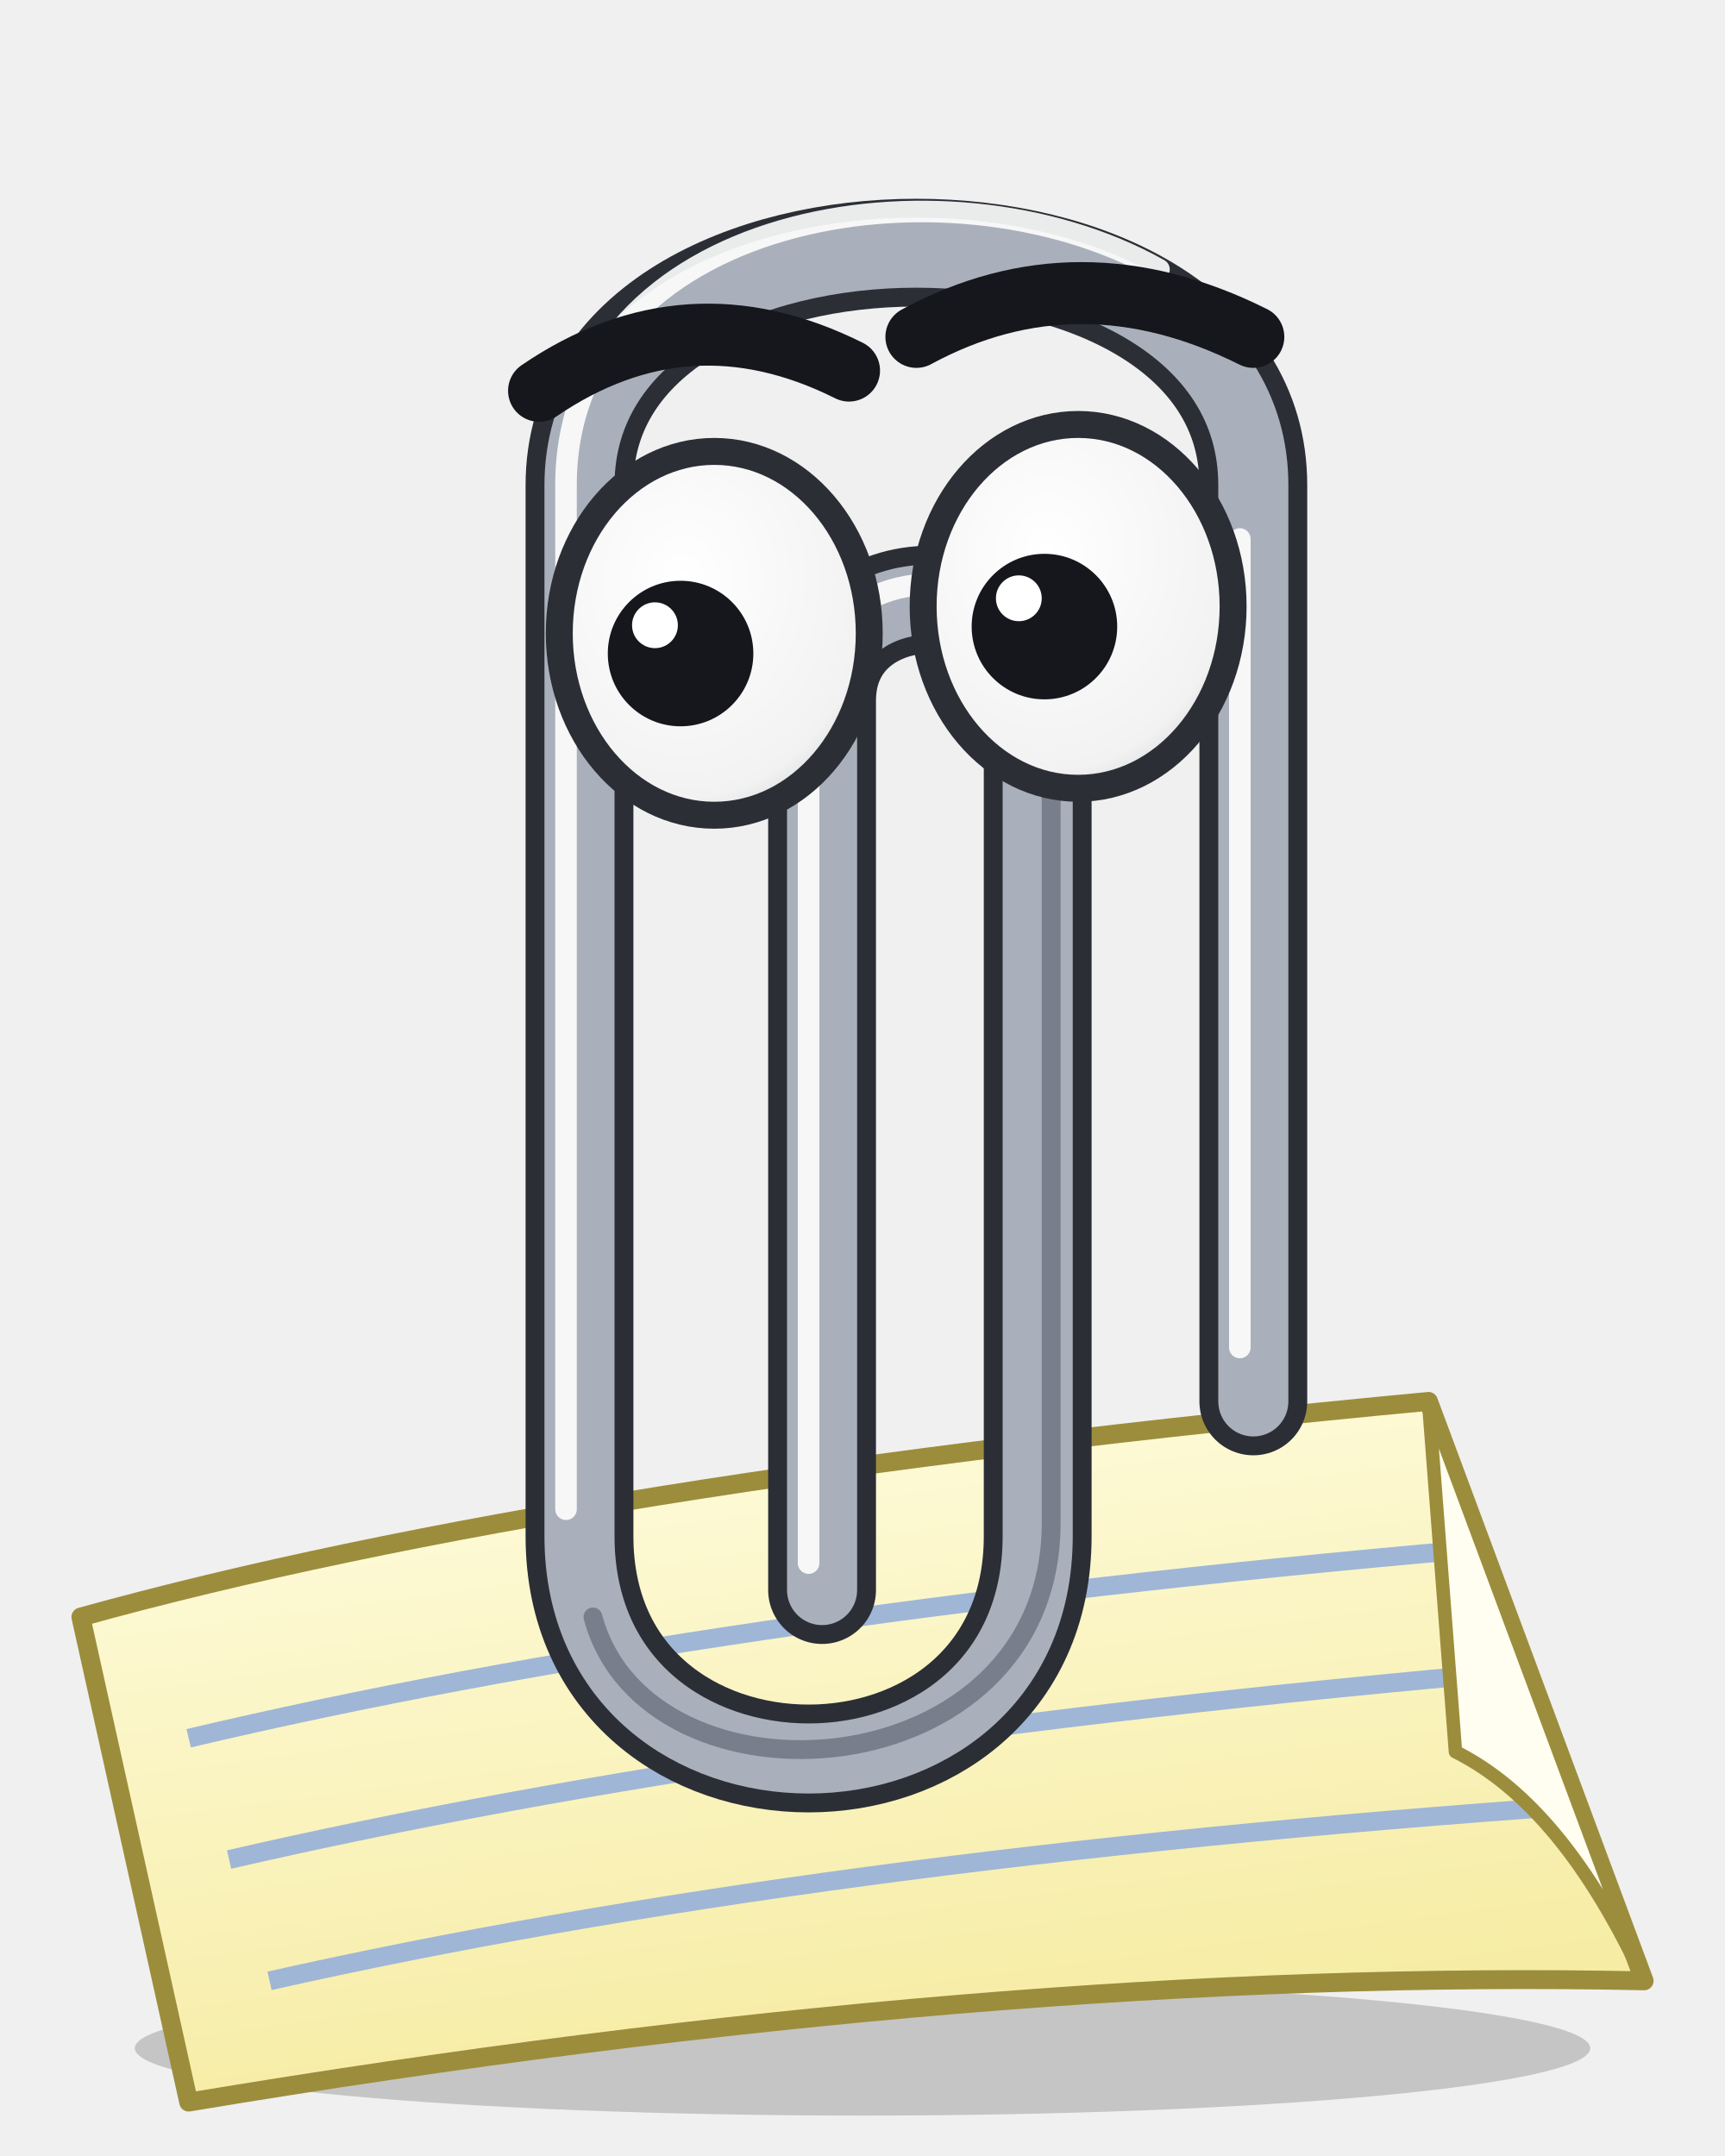
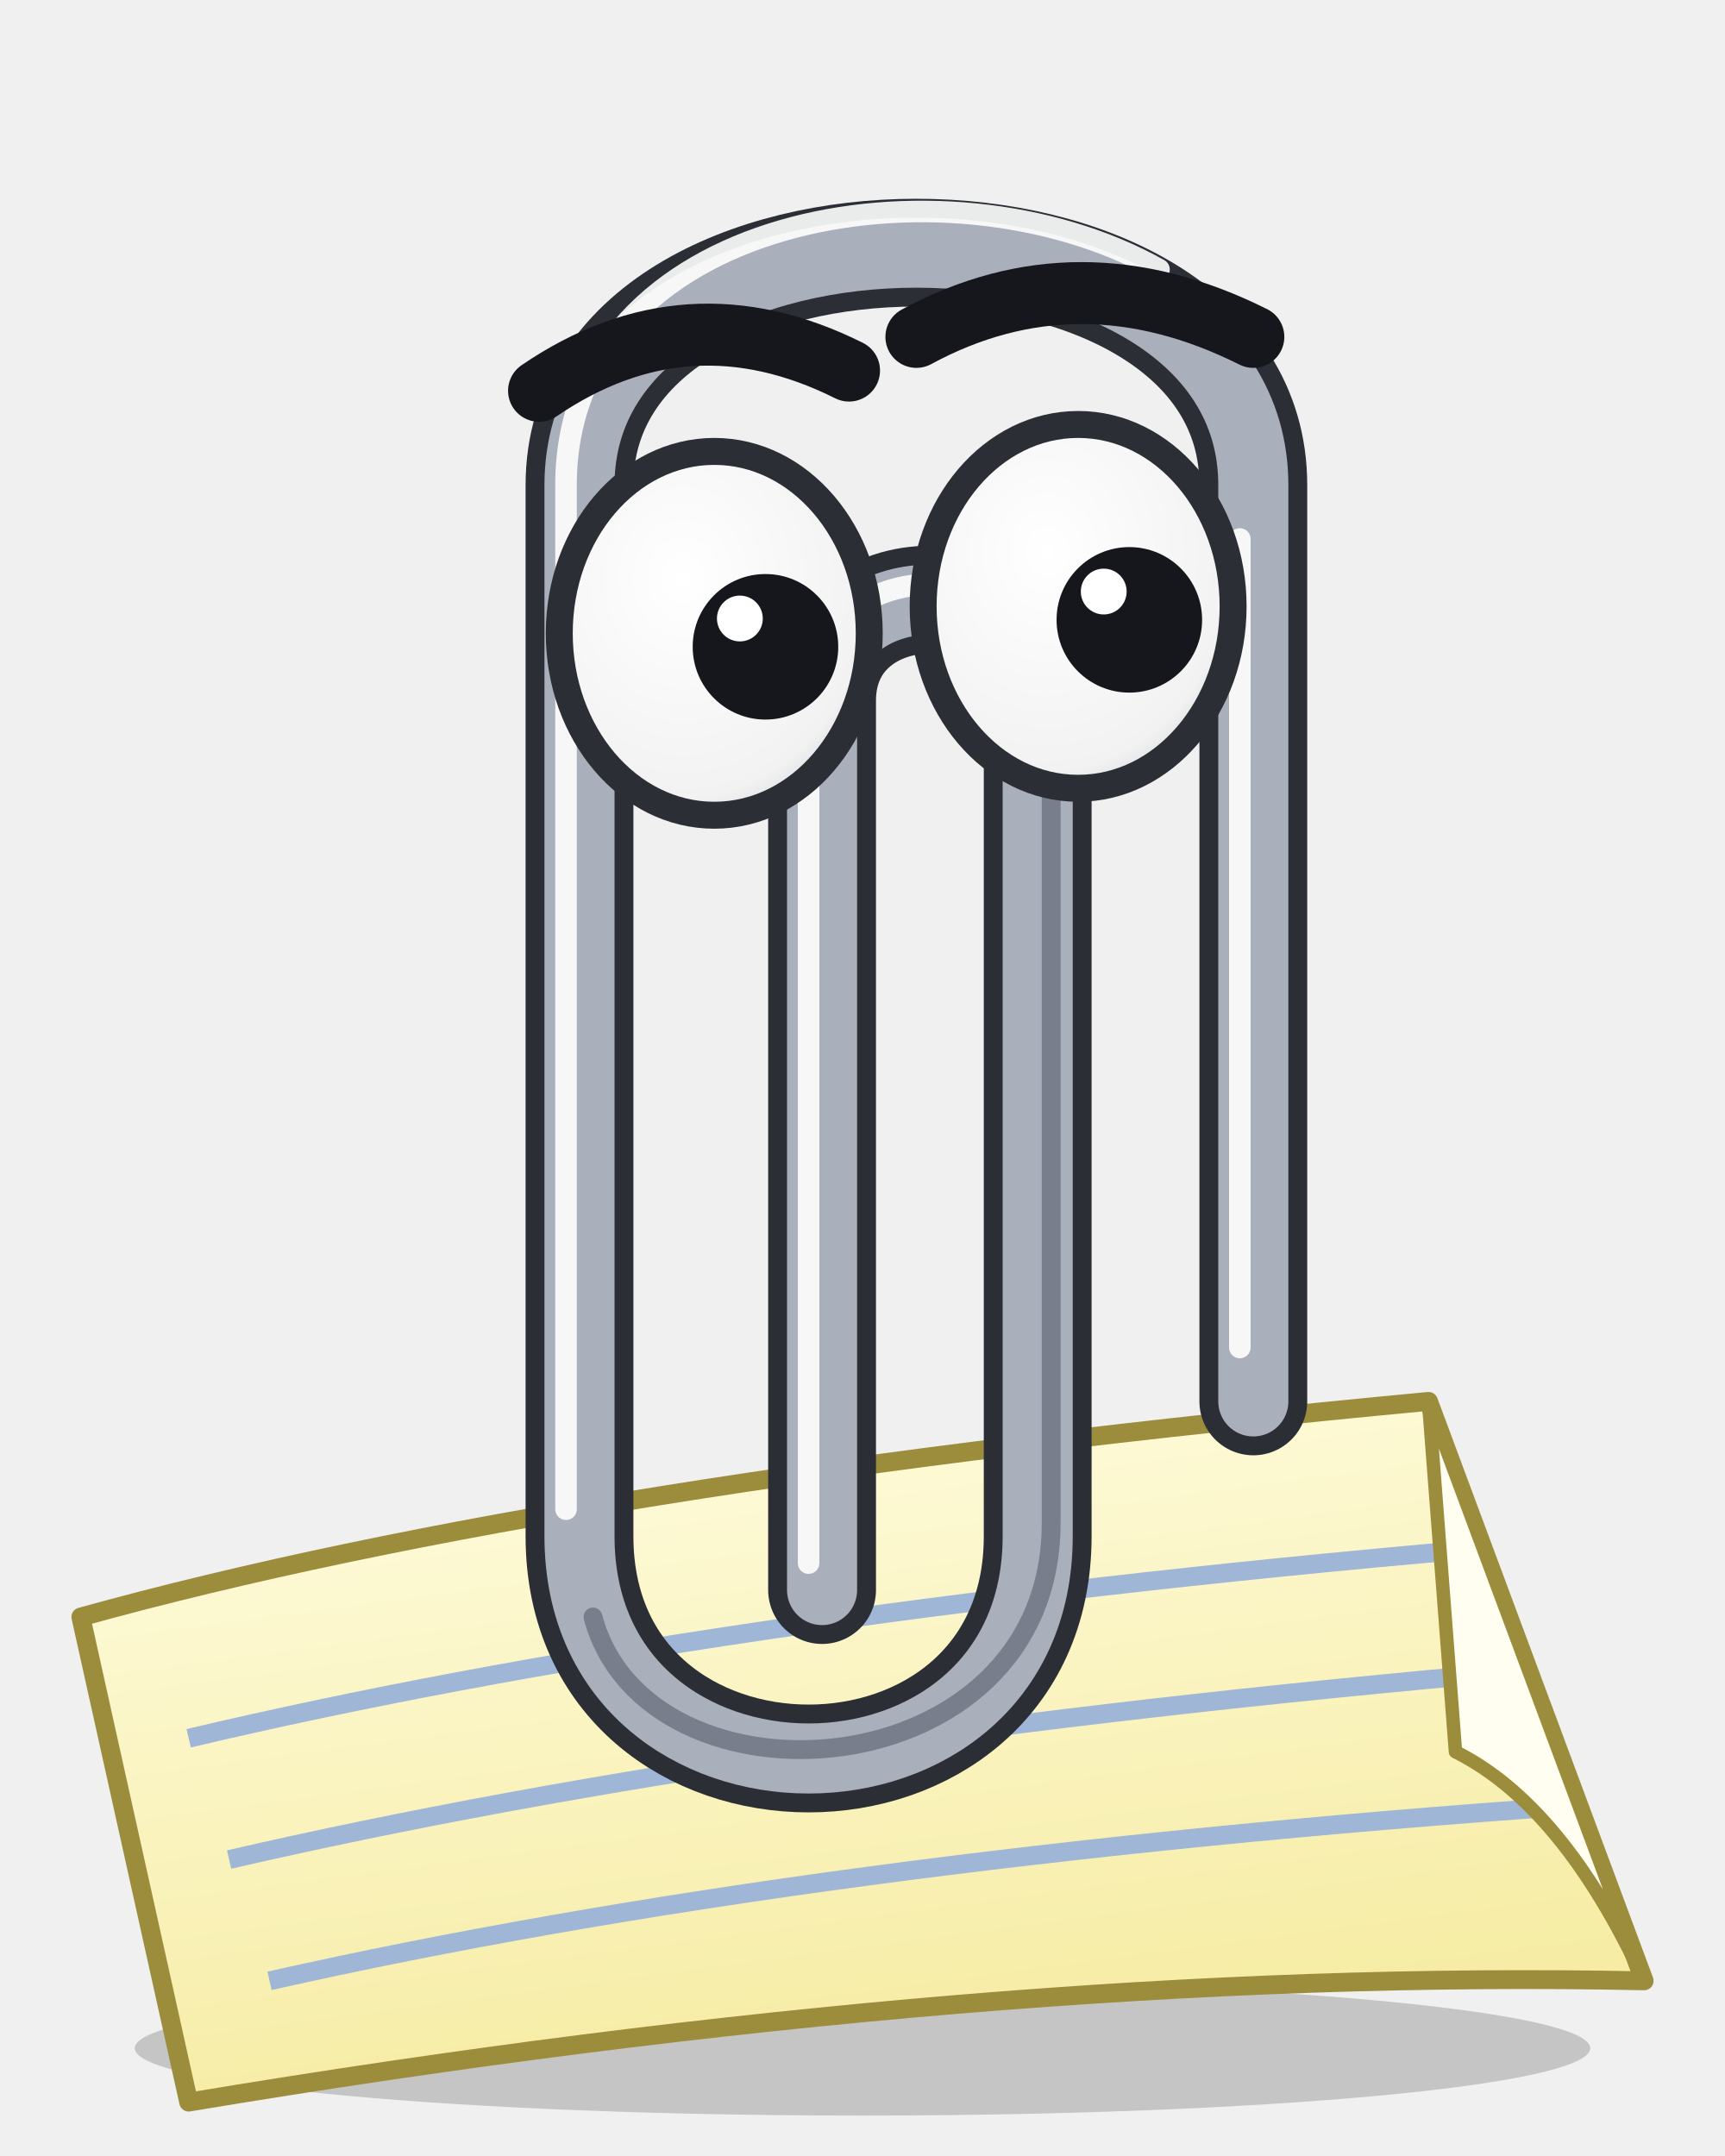
<svg xmlns="http://www.w3.org/2000/svg" width="64" height="80" viewBox="0 0 128 160">
  <defs>
    <linearGradient id="pad" x1="0" y1="0" x2="0.3" y2="1">
      <stop offset="0" stop-color="#fffde2" />
      <stop offset="1" stop-color="#f6eca4" />
    </linearGradient>
    <radialGradient id="eye" cx="0.4" cy="0.35" r="0.75">
      <stop offset="0" stop-color="#ffffff" />
      <stop offset="0.8" stop-color="#f2f2f2" />
      <stop offset="1" stop-color="#cfd2d8" />
    </radialGradient>
  </defs>
  <ellipse cx="64" cy="152" rx="54" ry="5" fill="#000000" opacity="0.18" />
  <path d="M6 120Q42 110 106 104L122 147Q74 146 14 156Z" fill="url(#pad)" stroke="#9c8d3c" stroke-width="1.4" stroke-linejoin="round" />
  <path d="M14 129Q52 120 109 115M17 138Q56 129 113 124M20 147Q60 138 117 134" fill="none" stroke="#9fb6d6" stroke-width="1.4" />
  <path d="M106 104L122 147Q116 134 108 130Z" fill="#fffef0" stroke="#9c8d3c" stroke-width="1" stroke-linejoin="round" />
  <g fill="none" stroke-linecap="round" stroke-linejoin="round">
    <path d="M61 118V52C61 42 77 42 77 52V114C77 136 43 136 43 114V36C43 13 93 13 93 36V104" stroke="#2b2e35" stroke-width="8" />
    <path d="M61 118V52C61 42 77 42 77 52V114C77 136 43 136 43 114V36C43 13 93 13 93 36V104" stroke="#aab0bb" stroke-width="5.2" />
    <path d="M60 116V52C60 43.5 70 41.5 74 45M42 112V36C42 16 70 11 86 20M92 40V100" stroke="#ffffff" stroke-width="1.6" opacity="0.9" />
    <path d="M78 56V113C78 133 48 135 44 120" stroke="#6c7280" stroke-width="1.4" opacity="0.8" />
  </g>
  <ellipse cx="53" cy="47" rx="11.5" ry="13.5" fill="url(#eye)" stroke="#2b2e35" stroke-width="2" />
  <ellipse cx="80" cy="45" rx="11.5" ry="13.5" fill="url(#eye)" stroke="#2b2e35" stroke-width="2" />
-   <circle cx="50.5" cy="48.5" r="5.4" fill="#15171c" />
-   <circle cx="77.5" cy="46.5" r="5.4" fill="#15171c" />
-   <circle cx="48.6" cy="46.4" r="1.7" fill="#ffffff" />
-   <circle cx="75.6" cy="44.4" r="1.7" fill="#ffffff" />
+   <circle cx="56.8" cy="48" r="5.4" fill="#15171c" />
+   <circle cx="83.8" cy="46" r="5.4" fill="#15171c" />
+   <circle cx="54.9" cy="45.9" r="1.7" fill="#ffffff" />
+   <circle cx="81.9" cy="43.9" r="1.7" fill="#ffffff" />
  <path d="M40 29Q51 21.5 63 27.5M68 25Q80 18.5 93 25" fill="none" stroke="#15171c" stroke-width="4.6" stroke-linecap="round" />
</svg>
